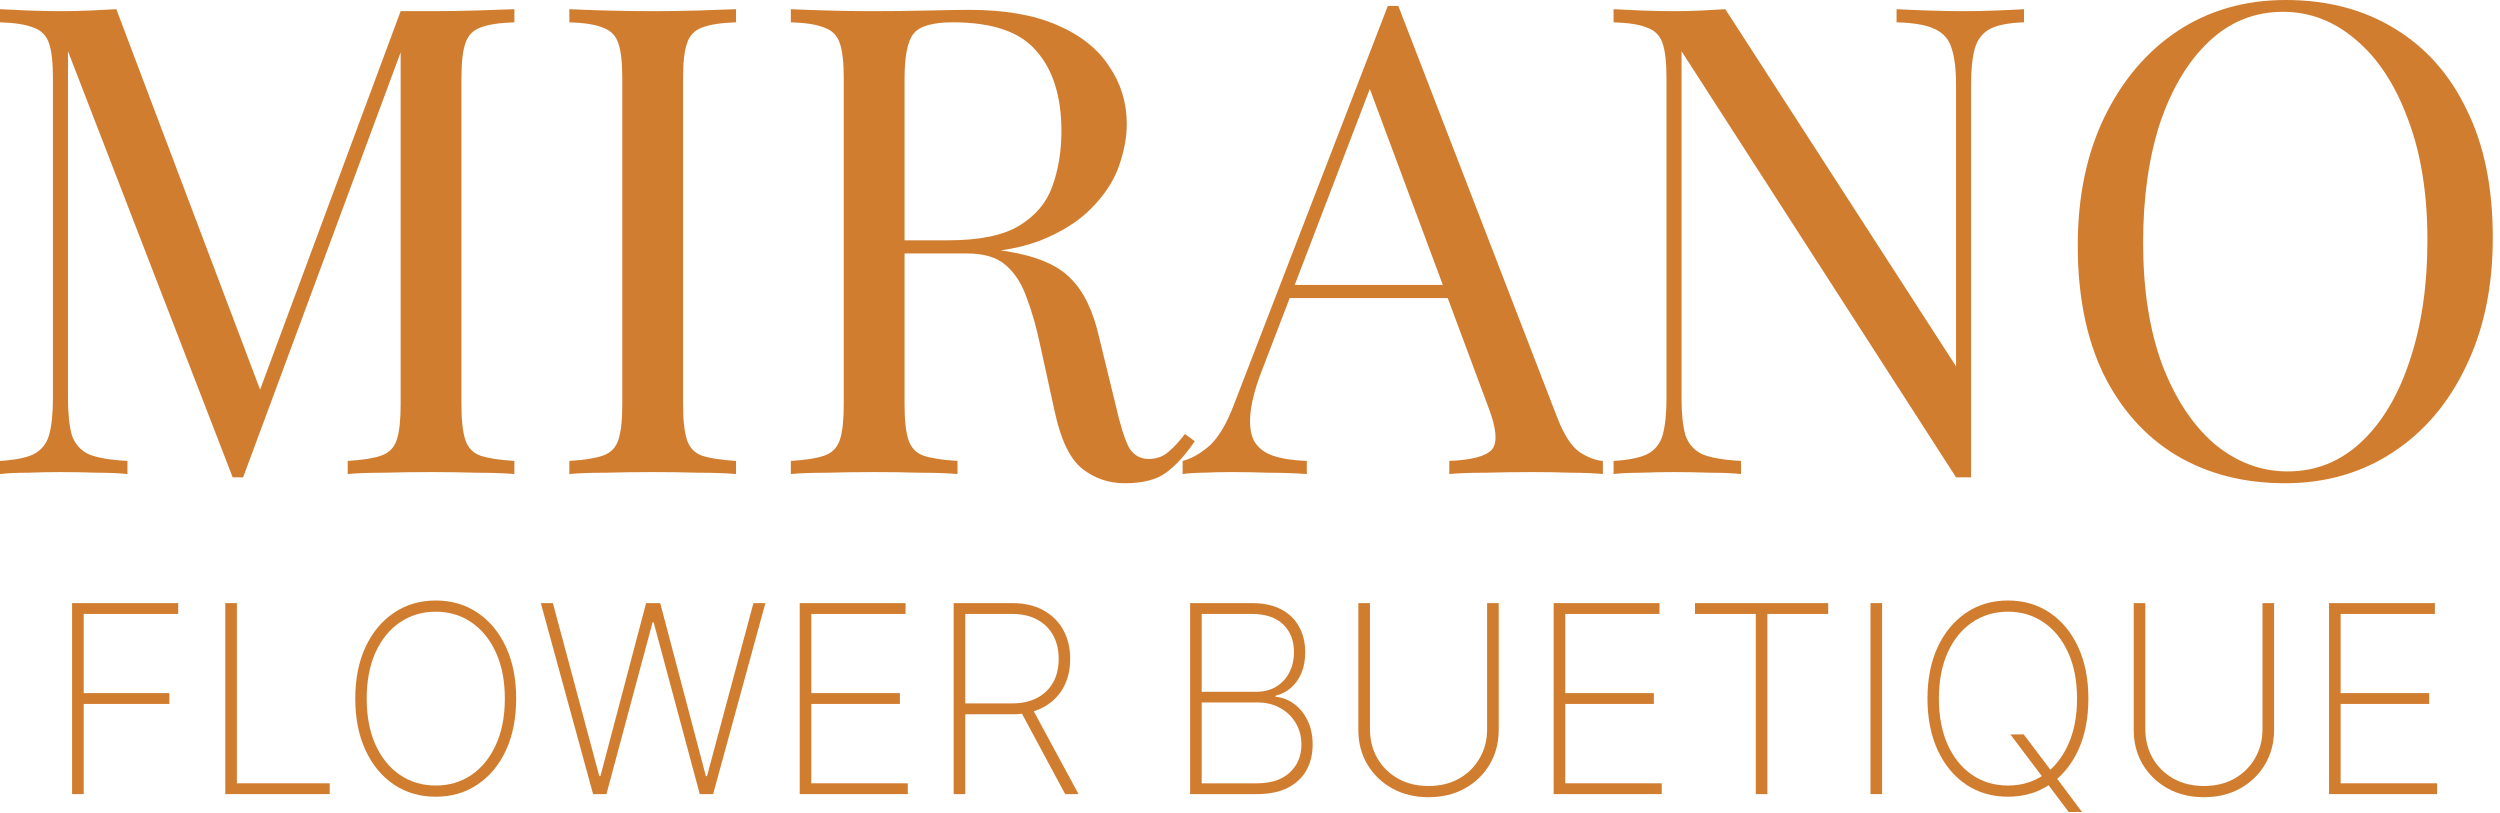
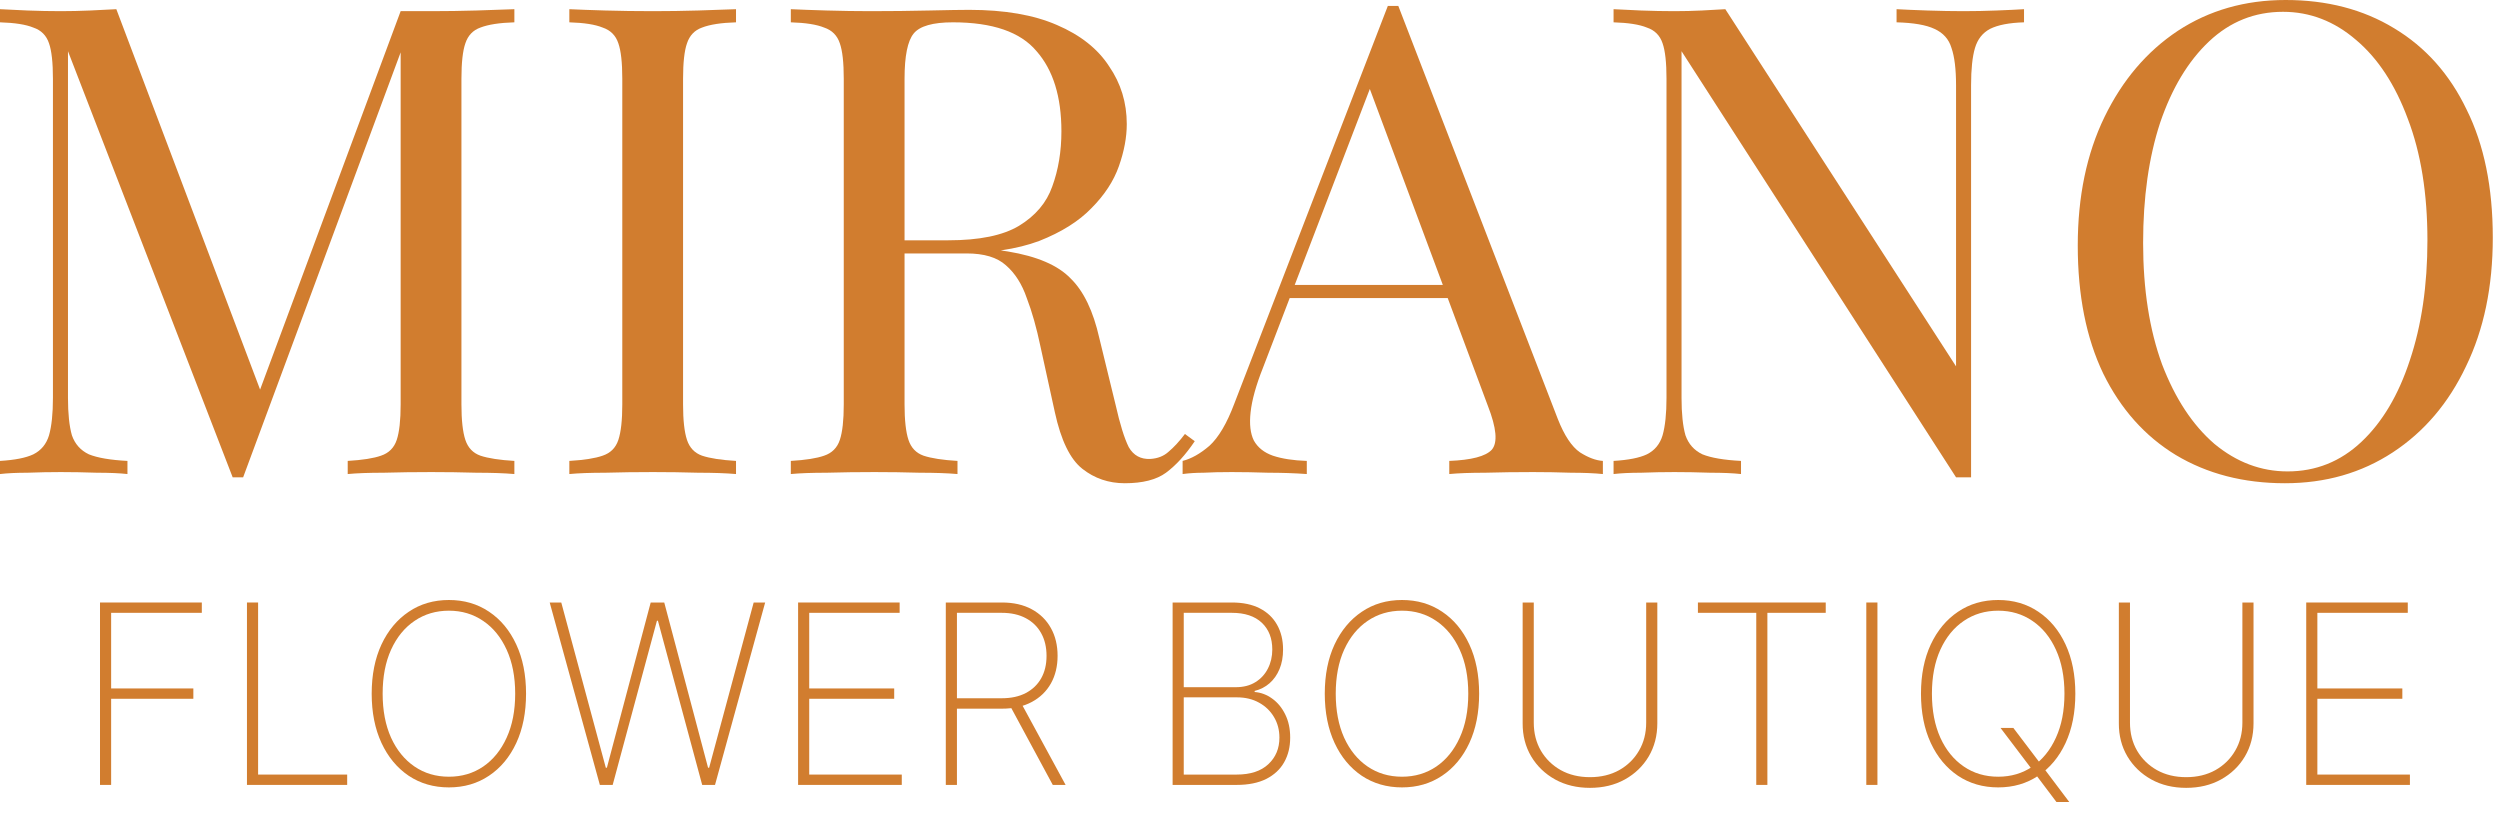
<svg xmlns="http://www.w3.org/2000/svg" width="200" height="65" viewBox="0 0 200 65" fill="none">
-   <path d="M186.323 63.529V48.249H194.79V49.115H187.251V55.449H194.337V56.315H187.251V62.664H194.968V63.529H186.323Z" fill="#D17D2F" />
-   <path d="M180.999 48.249H181.928V58.366C181.928 59.406 181.688 60.334 181.207 61.149C180.727 61.96 180.064 62.602 179.217 63.074C178.375 63.542 177.407 63.776 176.313 63.776C175.223 63.776 174.255 63.542 173.409 63.074C172.562 62.602 171.896 61.958 171.411 61.142C170.931 60.326 170.693 59.401 170.698 58.366V48.249H171.626V58.314C171.626 59.194 171.824 59.978 172.22 60.664C172.621 61.351 173.174 61.893 173.877 62.291C174.58 62.684 175.392 62.88 176.313 62.88C177.234 62.88 178.046 62.684 178.749 62.291C179.452 61.893 180.002 61.351 180.398 60.664C180.799 59.978 180.999 59.194 180.999 58.314V48.249Z" fill="#D17D2F" />
-   <path d="M160.831 58.754H161.9L164.114 61.687L164.322 61.97L166.565 64.962H165.495L163.653 62.507L163.46 62.239L160.831 58.754ZM167.07 55.889C167.07 57.466 166.797 58.844 166.253 60.023C165.708 61.197 164.95 62.109 163.98 62.761C163.014 63.412 161.9 63.738 160.638 63.738C159.37 63.738 158.251 63.412 157.281 62.761C156.315 62.104 155.56 61.189 155.015 60.015C154.471 58.836 154.198 57.461 154.198 55.889C154.198 54.312 154.471 52.937 155.015 51.763C155.565 50.59 156.322 49.677 157.288 49.025C158.253 48.369 159.37 48.04 160.638 48.04C161.9 48.04 163.014 48.366 163.98 49.018C164.95 49.669 165.708 50.584 166.253 51.763C166.797 52.937 167.07 54.312 167.07 55.889ZM166.163 55.889C166.163 54.472 165.926 53.243 165.45 52.204C164.98 51.164 164.329 50.361 163.497 49.794C162.665 49.222 161.712 48.936 160.638 48.936C159.563 48.936 158.61 49.219 157.778 49.786C156.946 50.348 156.293 51.152 155.817 52.196C155.347 53.236 155.112 54.467 155.112 55.889C155.112 57.297 155.345 58.523 155.81 59.568C156.28 60.607 156.931 61.413 157.763 61.985C158.595 62.557 159.553 62.843 160.638 62.843C161.712 62.843 162.665 62.559 163.497 61.992C164.329 61.42 164.98 60.615 165.45 59.575C165.926 58.535 166.163 57.307 166.163 55.889Z" fill="#D17D2F" />
-   <path d="M150.568 48.249V63.529H149.64V48.249H150.568Z" fill="#D17D2F" />
-   <path d="M135.599 49.115V48.249H146.257V49.115H141.392V63.529H140.463V49.115H135.599Z" fill="#D17D2F" />
-   <path d="M124.293 63.529V48.249H132.76V49.115H125.221V55.449H132.307V56.315H125.221V62.664H132.938V63.529H124.293Z" fill="#D17D2F" />
-   <path d="M118.969 48.249H119.898V58.366C119.898 59.406 119.657 60.334 119.177 61.149C118.697 61.96 118.033 62.602 117.187 63.074C116.345 63.542 115.377 63.776 114.283 63.776C113.193 63.776 112.225 63.542 111.379 63.074C110.532 62.602 109.866 61.958 109.381 61.142C108.9 60.326 108.663 59.401 108.668 58.366V48.249H109.596V58.314C109.596 59.194 109.794 59.978 110.19 60.664C110.591 61.351 111.143 61.893 111.847 62.291C112.55 62.684 113.362 62.88 114.283 62.88C115.204 62.88 116.016 62.684 116.719 62.291C117.422 61.893 117.972 61.351 118.368 60.664C118.769 59.978 118.969 59.194 118.969 58.314V48.249Z" fill="#D17D2F" />
-   <path d="M95.208 63.529V48.249H100.147C101.068 48.249 101.845 48.413 102.479 48.742C103.113 49.07 103.593 49.53 103.92 50.122C104.252 50.714 104.417 51.403 104.417 52.189C104.417 52.805 104.318 53.352 104.12 53.83C103.922 54.307 103.645 54.703 103.288 55.016C102.937 55.325 102.523 55.539 102.048 55.658V55.748C102.573 55.787 103.061 55.971 103.511 56.3C103.962 56.623 104.323 57.063 104.596 57.62C104.873 58.177 105.012 58.826 105.012 59.568C105.012 60.348 104.843 61.037 104.507 61.634C104.175 62.226 103.677 62.691 103.014 63.029C102.35 63.363 101.528 63.529 100.548 63.529H95.208ZM96.136 62.664H100.548C101.692 62.664 102.57 62.375 103.184 61.798C103.803 61.221 104.113 60.478 104.113 59.568C104.113 58.926 103.962 58.351 103.66 57.844C103.363 57.337 102.949 56.936 102.419 56.643C101.89 56.344 101.276 56.195 100.578 56.195H96.136V62.664ZM96.136 55.345H100.466C101.115 55.345 101.664 55.203 102.115 54.919C102.57 54.636 102.917 54.255 103.155 53.778C103.397 53.3 103.519 52.771 103.519 52.189C103.519 51.243 103.227 50.495 102.642 49.943C102.058 49.391 101.226 49.115 100.147 49.115H96.136V55.345Z" fill="#D17D2F" />
-   <path d="M76.294 63.529V48.249H80.981C81.942 48.249 82.768 48.438 83.462 48.816C84.155 49.194 84.687 49.719 85.058 50.391C85.43 51.057 85.615 51.833 85.615 52.718C85.615 53.594 85.43 54.365 85.058 55.031C84.687 55.693 84.155 56.21 83.462 56.583C82.773 56.956 81.949 57.143 80.988 57.143H76.792V56.27H80.966C81.748 56.27 82.417 56.123 82.971 55.83C83.526 55.536 83.952 55.126 84.249 54.599C84.546 54.066 84.695 53.44 84.695 52.718C84.695 51.992 84.546 51.36 84.249 50.823C83.952 50.281 83.523 49.861 82.964 49.562C82.409 49.264 81.741 49.115 80.959 49.115H77.223V63.529H76.294ZM82.541 56.605L86.284 63.529H85.214L81.493 56.605H82.541Z" fill="#D17D2F" />
-   <path d="M63.978 63.529V48.249H72.445V49.115H64.906V55.449H71.992V56.315H64.906V62.664H72.623V63.529H63.978Z" fill="#D17D2F" />
-   <path d="M47.447 63.529L43.265 48.249H44.231L47.944 62.089H48.034L51.688 48.249H52.817L56.471 62.089H56.56L60.274 48.249H61.232L57.05 63.529H55.981L52.289 49.779H52.208L48.516 63.529H47.447Z" fill="#D17D2F" />
-   <path d="M41.294 55.889C41.294 57.466 41.021 58.844 40.477 60.023C39.932 61.197 39.174 62.109 38.204 62.761C37.238 63.412 36.124 63.738 34.861 63.738C33.594 63.738 32.475 63.412 31.504 62.761C30.539 62.104 29.784 61.189 29.239 60.015C28.695 58.836 28.422 57.461 28.422 55.889C28.422 54.312 28.695 52.937 29.239 51.763C29.789 50.59 30.546 49.677 31.512 49.025C32.477 48.369 33.594 48.04 34.861 48.04C36.124 48.04 37.238 48.366 38.204 49.018C39.174 49.669 39.932 50.584 40.477 51.763C41.021 52.937 41.294 54.312 41.294 55.889ZM40.387 55.889C40.387 54.472 40.15 53.243 39.674 52.204C39.204 51.164 38.553 50.361 37.721 49.794C36.889 49.222 35.936 48.936 34.861 48.936C33.787 48.936 32.834 49.219 32.002 49.786C31.17 50.348 30.517 51.152 30.041 52.196C29.571 53.236 29.336 54.467 29.336 55.889C29.336 57.297 29.568 58.523 30.034 59.568C30.504 60.607 31.155 61.413 31.987 61.985C32.819 62.557 33.777 62.843 34.861 62.843C35.936 62.843 36.889 62.559 37.721 61.992C38.553 61.42 39.204 60.615 39.674 59.575C40.15 58.535 40.387 57.307 40.387 55.889Z" fill="#D17D2F" />
-   <path d="M18.022 63.529V48.249H18.951V62.664H26.378V63.529H18.022Z" fill="#D17D2F" />
-   <path d="M5.767 63.529V48.249H14.257V49.115H6.696V55.449H13.551V56.315H6.696V63.529H5.767Z" fill="#D17D2F" />
  <path d="M182.848 0C186.16 0 189.053 0.753 191.528 2.259C194.038 3.764 195.972 5.935 197.332 8.772C198.726 11.573 199.423 14.987 199.423 19.014C199.423 22.936 198.709 26.368 197.279 29.309C195.885 32.251 193.933 34.544 191.423 36.19C188.913 37.836 186.038 38.659 182.796 38.659C179.484 38.659 176.574 37.906 174.064 36.4C171.589 34.894 169.654 32.723 168.26 29.887C166.9 27.05 166.221 23.636 166.221 19.644C166.221 15.723 166.935 12.291 168.364 9.35C169.794 6.408 171.746 4.114 174.221 2.469C176.73 0.823 179.606 0 182.848 0ZM182.639 0.945C180.373 0.945 178.404 1.733 176.73 3.309C175.057 4.885 173.75 7.056 172.809 9.822C171.903 12.589 171.449 15.793 171.449 19.434C171.449 23.146 171.955 26.385 172.966 29.151C174.011 31.883 175.406 34.001 177.149 35.507C178.926 36.978 180.879 37.713 183.005 37.713C185.271 37.713 187.24 36.925 188.913 35.349C190.587 33.774 191.876 31.603 192.783 28.836C193.724 26.035 194.194 22.831 194.194 19.224C194.194 15.477 193.672 12.238 192.626 9.507C191.615 6.776 190.238 4.675 188.495 3.204C186.752 1.698 184.8 0.945 182.639 0.945Z" fill="#D17D2F" />
  <path d="M161.922 0.735V1.786C160.736 1.821 159.83 1.996 159.203 2.311C158.61 2.626 158.209 3.134 158 3.834C157.791 4.535 157.686 5.533 157.686 6.828V38.186C157.477 38.186 157.268 38.186 157.059 38.186C156.885 38.186 156.693 38.186 156.484 38.186L134.523 4.097V31.83C134.523 33.091 134.627 34.089 134.837 34.824C135.081 35.525 135.534 36.032 136.196 36.347C136.893 36.628 137.922 36.803 139.281 36.873V37.923C138.654 37.853 137.834 37.818 136.824 37.818C135.813 37.783 134.854 37.766 133.948 37.766C133.076 37.766 132.187 37.783 131.281 37.818C130.41 37.818 129.678 37.853 129.085 37.923V36.873C130.27 36.803 131.159 36.628 131.752 36.347C132.379 36.032 132.797 35.525 133.007 34.824C133.216 34.089 133.32 33.091 133.32 31.83V6.303C133.32 5.007 133.216 4.062 133.007 3.467C132.797 2.836 132.379 2.416 131.752 2.206C131.159 1.961 130.27 1.821 129.085 1.786V0.735C129.678 0.77 130.41 0.805 131.281 0.84C132.187 0.875 133.076 0.893 133.948 0.893C134.715 0.893 135.447 0.875 136.144 0.84C136.841 0.805 137.468 0.77 138.026 0.735L156.484 29.309V6.828C156.484 5.533 156.362 4.535 156.118 3.834C155.908 3.134 155.455 2.626 154.758 2.311C154.096 1.996 153.085 1.821 151.725 1.786V0.735C152.353 0.77 153.172 0.805 154.183 0.84C155.229 0.875 156.187 0.893 157.059 0.893C157.965 0.893 158.854 0.875 159.725 0.84C160.632 0.805 161.364 0.77 161.922 0.735Z" fill="#D17D2F" />
-   <path d="M111.864 0.473L124.622 33.511C125.145 34.842 125.738 35.735 126.4 36.19C127.062 36.61 127.672 36.838 128.23 36.873V37.923C127.533 37.853 126.679 37.818 125.668 37.818C124.657 37.783 123.646 37.766 122.635 37.766C121.276 37.766 120.003 37.783 118.818 37.818C117.633 37.818 116.674 37.853 115.942 37.923V36.873C117.72 36.803 118.853 36.505 119.341 35.98C119.829 35.419 119.725 34.246 119.027 32.461L109.302 6.356L110.139 5.673L101.041 29.414C100.483 30.815 100.152 32.005 100.047 32.986C99.942 33.931 100.03 34.684 100.308 35.244C100.622 35.805 101.128 36.207 101.825 36.453C102.557 36.698 103.463 36.838 104.544 36.873V37.923C103.568 37.853 102.539 37.818 101.459 37.818C100.413 37.783 99.437 37.766 98.531 37.766C97.659 37.766 96.91 37.783 96.282 37.818C95.69 37.818 95.132 37.853 94.609 37.923V36.873C95.306 36.698 96.021 36.295 96.753 35.665C97.485 34.999 98.147 33.879 98.74 32.303L111.027 0.473C111.167 0.473 111.306 0.473 111.446 0.473C111.585 0.473 111.725 0.473 111.864 0.473ZM118.243 22.796V23.846H102.661L103.184 22.796H118.243Z" fill="#D17D2F" />
+   <path d="M111.864 0.473L124.622 33.511C125.145 34.842 125.738 35.735 126.4 36.19C127.062 36.61 127.672 36.838 128.23 36.873V37.923C127.533 37.853 126.679 37.818 125.668 37.818C124.657 37.783 123.646 37.766 122.635 37.766C121.276 37.766 120.003 37.783 118.818 37.818C117.633 37.818 116.674 37.853 115.942 37.923V36.873C117.72 36.803 118.853 36.505 119.341 35.98C119.829 35.419 119.725 34.246 119.027 32.461L109.302 6.355L110.139 5.673L101.041 29.414C100.483 30.815 100.152 32.005 100.047 32.986C99.942 33.931 100.03 34.684 100.308 35.244C100.622 35.805 101.128 36.207 101.825 36.453C102.557 36.698 103.463 36.838 104.544 36.873V37.923C103.568 37.853 102.539 37.818 101.459 37.818C100.413 37.783 99.437 37.766 98.531 37.766C97.659 37.766 96.91 37.783 96.282 37.818C95.69 37.818 95.132 37.853 94.609 37.923V36.873C95.306 36.698 96.021 36.295 96.753 35.665C97.485 34.999 98.147 33.879 98.74 32.303L111.027 0.473C111.167 0.473 111.306 0.473 111.446 0.473C111.585 0.473 111.725 0.473 111.864 0.473ZM118.243 22.796V23.846H102.661L103.184 22.796H118.243Z" fill="#D17D2F" />
  <path d="M63.266 0.735C63.998 0.77 64.957 0.805 66.142 0.84C67.327 0.875 68.495 0.893 69.645 0.893C71.283 0.893 72.852 0.875 74.351 0.84C75.85 0.805 76.913 0.788 77.54 0.788C80.364 0.788 82.699 1.191 84.547 1.996C86.429 2.801 87.824 3.904 88.73 5.305C89.671 6.671 90.142 8.211 90.142 9.927C90.142 10.978 89.933 12.098 89.514 13.289C89.096 14.479 88.364 15.6 87.318 16.651C86.307 17.701 84.913 18.576 83.135 19.277C81.357 19.942 79.109 20.275 76.39 20.275H71.37V19.224H75.867C78.342 19.224 80.225 18.839 81.514 18.069C82.839 17.263 83.728 16.213 84.181 14.917C84.669 13.586 84.913 12.116 84.913 10.505C84.913 7.739 84.251 5.603 82.926 4.097C81.636 2.556 79.405 1.786 76.233 1.786C74.63 1.786 73.584 2.083 73.096 2.679C72.608 3.274 72.364 4.482 72.364 6.303V32.356C72.364 33.616 72.469 34.562 72.678 35.192C72.887 35.822 73.288 36.242 73.88 36.453C74.508 36.663 75.414 36.803 76.599 36.873V37.923C75.797 37.853 74.787 37.818 73.567 37.818C72.381 37.783 71.179 37.766 69.959 37.766C68.599 37.766 67.327 37.783 66.142 37.818C64.957 37.818 63.998 37.853 63.266 37.923V36.873C64.451 36.803 65.34 36.663 65.933 36.453C66.56 36.242 66.978 35.822 67.187 35.192C67.397 34.562 67.501 33.616 67.501 32.356V6.303C67.501 5.007 67.397 4.062 67.187 3.467C66.978 2.836 66.56 2.416 65.933 2.206C65.34 1.961 64.451 1.821 63.266 1.786V0.735ZM71.58 19.382C73.462 19.452 74.943 19.539 76.024 19.644C77.105 19.715 77.976 19.785 78.638 19.855C79.336 19.925 79.998 20.012 80.625 20.117C82.961 20.502 84.634 21.22 85.645 22.271C86.691 23.286 87.458 24.88 87.946 27.05L89.253 32.408C89.601 33.949 89.95 35.069 90.299 35.77C90.682 36.435 91.257 36.75 92.024 36.715C92.617 36.68 93.105 36.487 93.488 36.137C93.906 35.787 94.342 35.315 94.795 34.719L95.58 35.297C94.848 36.383 94.081 37.223 93.279 37.818C92.512 38.378 91.414 38.659 89.985 38.659C88.695 38.659 87.562 38.273 86.586 37.503C85.61 36.733 84.878 35.227 84.39 32.986L83.24 27.733C82.926 26.228 82.56 24.932 82.142 23.846C81.758 22.726 81.201 21.851 80.469 21.22C79.771 20.59 78.726 20.275 77.331 20.275H71.684L71.58 19.382Z" fill="#D17D2F" />
  <path d="M58.881 0.735V1.786C57.696 1.821 56.789 1.961 56.162 2.206C55.569 2.416 55.168 2.836 54.959 3.467C54.75 4.062 54.645 5.007 54.645 6.303V32.356C54.645 33.616 54.75 34.562 54.959 35.192C55.168 35.822 55.569 36.242 56.162 36.453C56.789 36.663 57.696 36.803 58.881 36.873V37.923C58.079 37.853 57.068 37.818 55.848 37.818C54.663 37.783 53.46 37.766 52.24 37.766C50.881 37.766 49.608 37.783 48.423 37.818C47.238 37.818 46.279 37.853 45.547 37.923V36.873C46.733 36.803 47.621 36.663 48.214 36.453C48.842 36.242 49.26 35.822 49.469 35.192C49.678 34.562 49.783 33.616 49.783 32.356V6.303C49.783 5.007 49.678 4.062 49.469 3.467C49.26 2.836 48.842 2.416 48.214 2.206C47.621 1.961 46.733 1.821 45.547 1.786V0.735C46.279 0.77 47.238 0.805 48.423 0.84C49.608 0.875 50.881 0.893 52.24 0.893C53.46 0.893 54.663 0.875 55.848 0.84C57.068 0.805 58.079 0.77 58.881 0.735Z" fill="#D17D2F" />
  <path d="M41.15 0.735V1.786C39.965 1.821 39.059 1.961 38.431 2.206C37.839 2.416 37.438 2.836 37.229 3.467C37.02 4.062 36.915 5.007 36.915 6.303V32.355C36.915 33.616 37.02 34.562 37.229 35.192C37.438 35.822 37.839 36.242 38.431 36.453C39.059 36.663 39.965 36.803 41.15 36.873V37.923C40.349 37.853 39.338 37.818 38.118 37.818C36.932 37.783 35.73 37.766 34.51 37.766C33.15 37.766 31.878 37.783 30.693 37.818C29.508 37.818 28.549 37.853 27.817 37.923V36.873C29.002 36.803 29.891 36.663 30.484 36.453C31.111 36.242 31.529 35.822 31.739 35.192C31.948 34.562 32.052 33.616 32.052 32.355V3.467L32.261 3.624L19.451 38.186H18.614L5.438 4.097V31.83C5.438 33.091 5.542 34.089 5.752 34.824C5.996 35.525 6.449 36.032 7.111 36.347C7.808 36.628 8.837 36.803 10.196 36.873V37.923C9.569 37.853 8.749 37.818 7.739 37.818C6.728 37.783 5.769 37.766 4.863 37.766C3.991 37.766 3.102 37.783 2.196 37.818C1.325 37.818 0.593 37.853 0 37.923V36.873C1.185 36.803 2.074 36.628 2.667 36.347C3.294 36.032 3.712 35.525 3.922 34.824C4.131 34.089 4.235 33.091 4.235 31.83V6.303C4.235 5.007 4.131 4.062 3.922 3.467C3.712 2.836 3.294 2.416 2.667 2.206C2.074 1.961 1.185 1.821 0 1.786V0.735C0.593 0.77 1.325 0.805 2.196 0.84C3.102 0.875 3.991 0.893 4.863 0.893C5.63 0.893 6.414 0.875 7.216 0.84C8.052 0.805 8.749 0.77 9.307 0.735L21.177 32.145L20.288 32.566L32.052 0.893C32.471 0.893 32.871 0.893 33.255 0.893C33.673 0.893 34.092 0.893 34.51 0.893C35.73 0.893 36.932 0.875 38.118 0.84C39.338 0.805 40.349 0.77 41.15 0.735Z" fill="#D17D2F" />
+   <path d="M184.498 62.793V48.2H192.622V49.026H185.389V55.076H192.187V55.902H185.389V61.966H192.793V62.793H184.498Z" fill="#D17D2F" />
+   <path d="M179.391 48.2H180.282V57.862C180.282 58.855 180.051 59.741 179.59 60.52C179.13 61.294 178.493 61.907 177.681 62.358C176.873 62.805 175.944 63.028 174.895 63.028C173.85 63.028 172.921 62.805 172.108 62.358C171.296 61.907 170.657 61.292 170.192 60.513C169.731 59.734 169.503 58.85 169.508 57.862V48.2H170.398V57.812C170.398 58.653 170.588 59.401 170.968 60.057C171.353 60.712 171.883 61.23 172.557 61.61C173.232 61.985 174.011 62.173 174.895 62.173C175.778 62.173 176.557 61.985 177.232 61.61C177.906 61.23 178.434 60.712 178.814 60.057C179.199 59.401 179.391 58.653 179.391 57.812V48.2Z" fill="#D17D2F" />
+   <path d="M160.041 58.233H161.067L163.191 61.033L163.39 61.304L165.542 64.161H164.516L162.749 61.817L162.564 61.56L160.041 58.233ZM166.027 55.496C166.027 57.002 165.765 58.318 165.243 59.444C164.72 60.565 163.993 61.437 163.062 62.059C162.136 62.681 161.067 62.992 159.856 62.992C158.64 62.992 157.566 62.681 156.635 62.059C155.709 61.432 154.984 60.558 154.462 59.437C153.939 58.311 153.678 56.997 153.678 55.496C153.678 53.99 153.939 52.677 154.462 51.556C154.989 50.435 155.716 49.563 156.642 48.941C157.568 48.313 158.64 48 159.856 48C161.067 48 162.136 48.311 163.062 48.934C163.993 49.556 164.72 50.43 165.243 51.556C165.765 52.677 166.027 53.99 166.027 55.496ZM165.157 55.496C165.157 54.142 164.929 52.969 164.473 51.976C164.022 50.983 163.397 50.216 162.599 49.675C161.801 49.128 160.887 48.855 159.856 48.855C158.825 48.855 157.911 49.126 157.112 49.667C156.314 50.204 155.687 50.971 155.231 51.969C154.78 52.962 154.554 54.138 154.554 55.496C154.554 56.841 154.778 58.012 155.224 59.009C155.675 60.002 156.3 60.772 157.098 61.318C157.896 61.864 158.815 62.137 159.856 62.137C160.887 62.137 161.801 61.867 162.599 61.325C163.397 60.779 164.022 60.009 164.473 59.016C164.929 58.023 165.157 56.85 165.157 55.496Z" fill="#D17D2F" />
+   <path d="M150.195 48.2V62.793H149.304V48.2H150.195Z" fill="#D17D2F" />
+   <path d="M135.833 49.026V48.2H146.059V49.026H141.391V62.793H140.501V49.026H135.833Z" fill="#D17D2F" />
+   <path d="M131.695 48.2H132.586V57.862C132.586 58.855 132.355 59.741 131.894 60.52C131.434 61.294 130.797 61.907 129.985 62.358C129.177 62.805 128.248 63.028 127.199 63.028C126.154 63.028 125.225 62.805 124.412 62.358C123.6 61.907 122.961 61.292 122.496 60.513C122.035 59.734 121.807 58.85 121.812 57.862V48.2H122.702V57.812C122.702 58.653 122.892 59.401 123.272 60.057C123.657 60.712 124.187 61.23 124.861 61.61C125.536 61.985 126.315 62.173 127.199 62.173C128.082 62.173 128.861 61.985 129.536 61.61C130.21 61.23 130.738 60.712 131.118 60.057C131.503 59.401 131.695 58.653 131.695 57.812V48.2Z" fill="#D17D2F" />
+   <path d="M118.331 55.496C118.331 57.002 118.07 58.318 117.547 59.444C117.025 60.565 116.298 61.437 115.367 62.059C114.44 62.681 113.371 62.992 112.16 62.992C110.944 62.992 109.87 62.681 108.939 62.059C108.013 61.432 107.288 60.558 106.766 59.437C106.243 58.311 105.982 56.997 105.982 55.496C105.982 53.99 106.243 52.677 106.766 51.556C107.293 50.435 108.02 49.563 108.946 48.941C109.873 48.313 110.944 48 112.16 48C113.371 48 114.44 48.311 115.367 48.934C116.298 49.556 117.025 50.43 117.547 51.556C118.07 52.677 118.331 53.99 118.331 55.496ZM117.462 55.496C117.462 54.142 117.234 52.969 116.777 51.976C116.326 50.983 115.702 50.216 114.903 49.675C114.105 49.128 113.191 48.855 112.16 48.855C111.129 48.855 110.215 49.126 109.417 49.667C108.619 50.204 107.992 50.971 107.535 51.969C107.084 52.962 106.859 54.138 106.859 55.496C106.859 56.841 107.082 58.012 107.528 59.009C107.98 60.002 108.604 60.772 109.402 61.318C110.2 61.864 111.12 62.137 112.16 62.137C113.191 62.137 114.105 61.867 114.903 61.325C115.702 60.779 116.326 60.009 116.777 59.016C117.234 58.023 117.462 56.85 117.462 55.496Z" fill="#D17D2F" />
+   <path d="M93.809 62.793V48.2H98.548C99.432 48.2 100.177 48.356 100.786 48.67C101.394 48.983 101.854 49.423 102.168 49.988C102.486 50.553 102.645 51.211 102.645 51.962C102.645 52.551 102.55 53.073 102.36 53.529C102.17 53.986 101.904 54.363 101.562 54.663C101.225 54.957 100.828 55.161 100.372 55.275V55.361C100.876 55.399 101.344 55.575 101.776 55.888C102.208 56.197 102.555 56.617 102.816 57.149C103.082 57.681 103.215 58.301 103.215 59.009C103.215 59.755 103.054 60.413 102.731 60.983C102.413 61.548 101.935 61.992 101.299 62.316C100.662 62.634 99.873 62.793 98.933 62.793H93.809ZM94.7 61.966H98.933C100.03 61.966 100.873 61.691 101.462 61.14C102.056 60.589 102.353 59.879 102.353 59.009C102.353 58.396 102.208 57.848 101.918 57.363C101.633 56.879 101.237 56.496 100.729 56.216C100.22 55.931 99.631 55.788 98.961 55.788H94.7V61.966ZM94.7 54.976H98.854C99.477 54.976 100.004 54.841 100.436 54.57C100.873 54.299 101.206 53.936 101.434 53.48C101.667 53.024 101.783 52.518 101.783 51.962C101.783 51.059 101.503 50.344 100.942 49.817C100.382 49.29 99.584 49.026 98.548 49.026H94.7V54.976Z" fill="#D17D2F" />
+   <path d="M75.664 62.793V48.2H80.16C81.082 48.2 81.875 48.38 82.54 48.741C83.205 49.102 83.716 49.603 84.072 50.245C84.428 50.881 84.607 51.622 84.607 52.468C84.607 53.304 84.428 54.04 84.072 54.677C83.716 55.309 83.205 55.803 82.54 56.159C81.88 56.515 81.089 56.693 80.167 56.693H76.141V55.86H80.146C80.897 55.86 81.538 55.719 82.07 55.439C82.602 55.159 83.01 54.767 83.295 54.263C83.581 53.755 83.723 53.157 83.723 52.468C83.723 51.774 83.581 51.171 83.295 50.658C83.01 50.14 82.6 49.739 82.063 49.454C81.531 49.169 80.889 49.026 80.139 49.026H76.555V62.793H75.664ZM81.656 56.18L85.248 62.793H84.222L80.652 56.18H81.656Z" fill="#D17D2F" />
+   <path d="M63.848 62.793V48.2H71.971V49.026H64.738V55.076H71.536V55.902H64.738V61.966H72.142V62.793H63.848Z" fill="#D17D2F" />
+   <path d="M47.988 62.793L43.976 48.2H44.902L48.465 61.418H48.551L52.056 48.2H53.14L56.645 61.418H56.731L60.294 48.2H61.213L57.201 62.793H56.175L52.634 49.66H52.555L49.014 62.793H47.988Z" fill="#D17D2F" />
+   <path d="M42.084 55.496C42.084 57.002 41.823 58.318 41.3 59.444C40.778 60.565 40.051 61.437 39.12 62.059C38.193 62.681 37.125 62.992 35.913 62.992C34.697 62.992 33.623 62.681 32.692 62.059C31.766 61.432 31.042 60.558 30.519 59.437C29.997 58.311 29.735 56.997 29.735 55.496C29.735 53.99 29.997 52.677 30.519 51.556C31.046 50.435 31.773 49.563 32.7 48.941C33.626 48.313 34.697 48 35.913 48C37.125 48 38.193 48.311 39.12 48.934C40.051 49.556 40.778 50.43 41.3 51.556C41.823 52.677 42.084 53.99 42.084 55.496ZM41.215 55.496C41.215 54.142 40.987 52.969 40.531 51.976C40.079 50.983 39.455 50.216 38.657 49.675C37.858 49.128 36.944 48.855 35.913 48.855C34.882 48.855 33.968 49.126 33.17 49.667C32.372 50.204 31.745 50.971 31.289 51.969C30.837 52.962 30.612 54.138 30.612 55.496C30.612 56.841 30.835 58.012 31.282 59.009C31.733 60.002 32.358 60.772 33.156 61.318C33.954 61.864 34.873 62.137 35.913 62.137C36.944 62.137 37.858 61.867 38.657 61.325C39.455 60.779 40.079 60.009 40.531 59.016C40.987 58.023 41.215 56.85 41.215 55.496Z" fill="#D17D2F" />
+   <path d="M19.757 62.793V48.2H20.648V61.966H27.774V62.793H19.757Z" fill="#D17D2F" />
+   <path d="M8 62.793V48.2H16.145V49.026H8.891V55.076H15.468V55.902H8.891V62.793H8Z" fill="#D17D2F" />
</svg>
